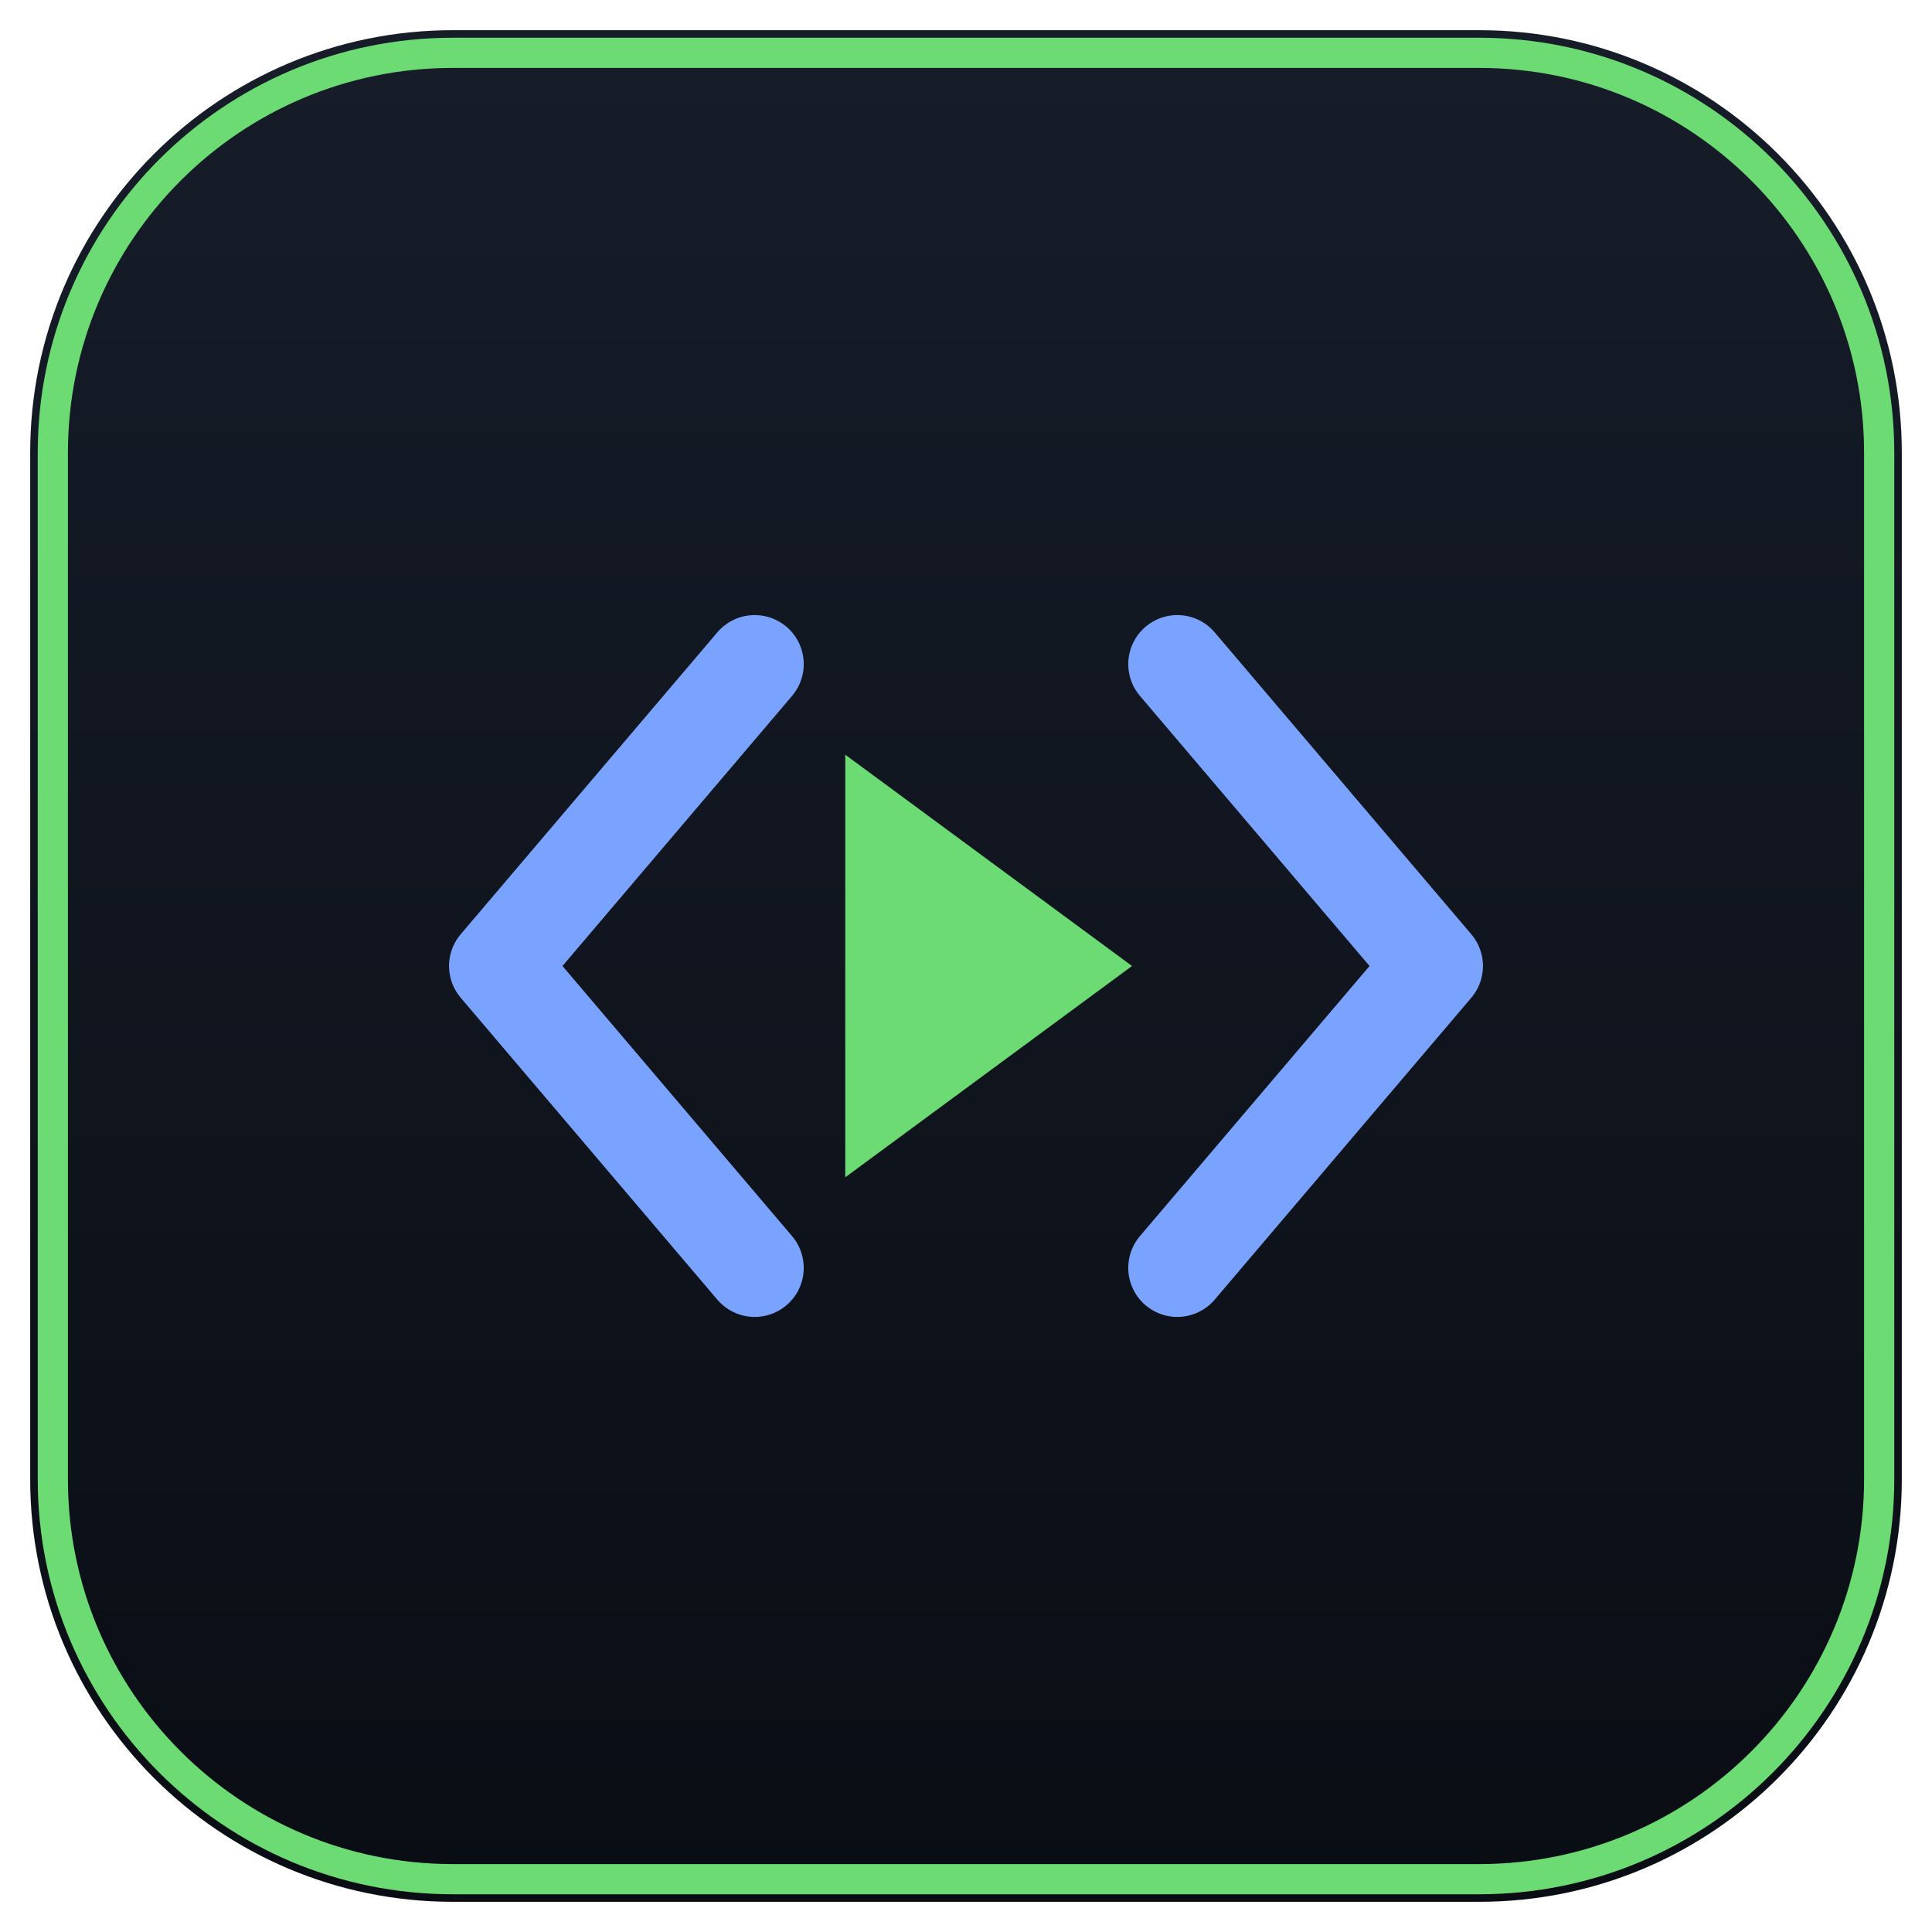
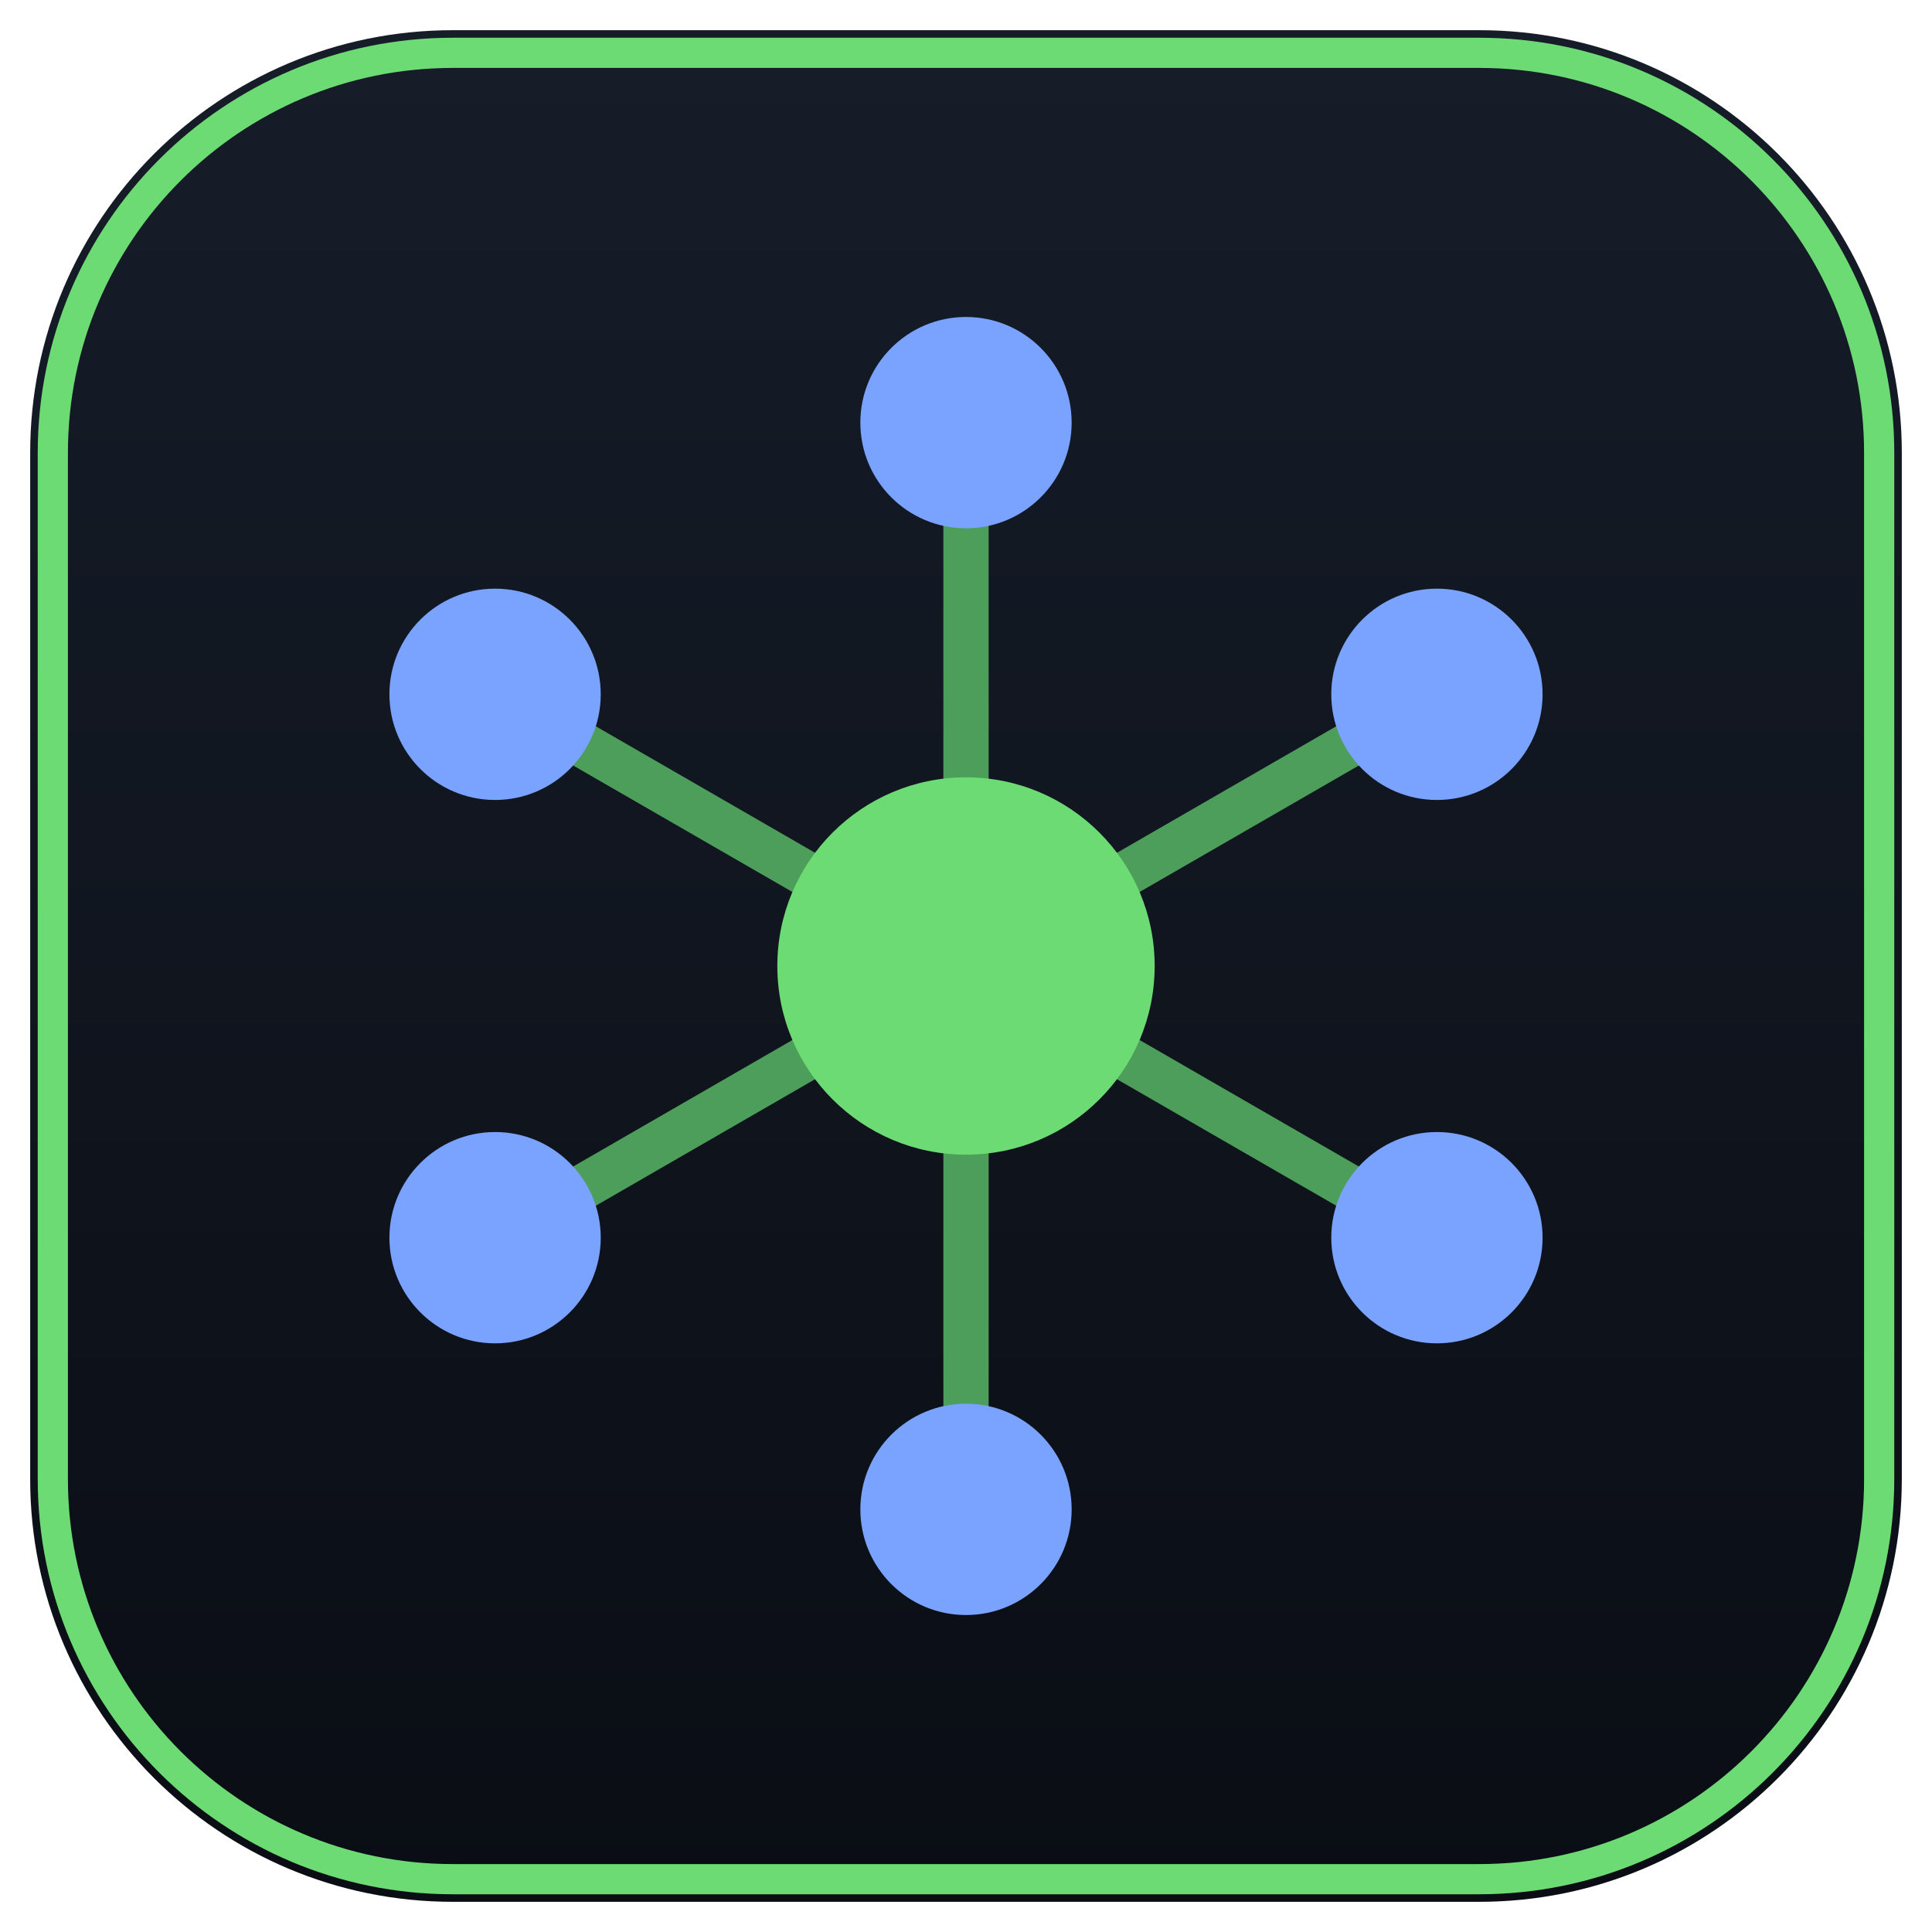
<svg xmlns="http://www.w3.org/2000/svg" width="128" height="128" viewBox="0 0 128 128">
  <defs>
    <linearGradient id="tile" x1="0" y1="0" x2="0" y2="1">
      <stop offset="0" stop-color="#161d29" />
      <stop offset="1" stop-color="#0a0d14" />
    </linearGradient>
  </defs>
  <rect x="2" y="2" width="124" height="124" rx="28" ry="28" fill="url(#tile)" />
  <rect x="3.5" y="3.5" width="121" height="121" rx="26.5" ry="26.5" fill="none" stroke="#6ddb73" stroke-width="2" />
-   <g fill="none" stroke="#7aa2ff" stroke-width="6.5" stroke-linecap="round" stroke-linejoin="round">
-     <polyline points="50,44 33,64 50,84" />
-     <polyline points="78,44 95,64 78,84" />
+   <g stroke="#4c9e5a" stroke-width="3" stroke-linecap="round">
+     <line x1="64" y1="64" x2="64" y2="28" />
+     <line x1="64" y1="64" x2="95.2" y2="46" />
+     <line x1="64" y1="64" x2="95.2" y2="82" />
+     <line x1="64" y1="64" x2="64" y2="100" />
+     <line x1="64" y1="64" x2="32.8" y2="82" />
+     <line x1="64" y1="64" x2="32.8" y2="46" />
  </g>
-   <path d="M56 50 L56 78 L75 64 Z" fill="#6ddb73" />
+   <g fill="#7aa2ff">
+     <circle cx="64" cy="28" r="7" />
+     <circle cx="95.2" cy="46" r="7" />
+     <circle cx="95.2" cy="82" r="7" />
+     <circle cx="64" cy="100" r="7" />
+     <circle cx="32.8" cy="82" r="7" />
+     <circle cx="32.8" cy="46" r="7" />
+   </g>
+   <circle cx="64" cy="64" r="12.5" fill="#6ddb73" />
</svg>
